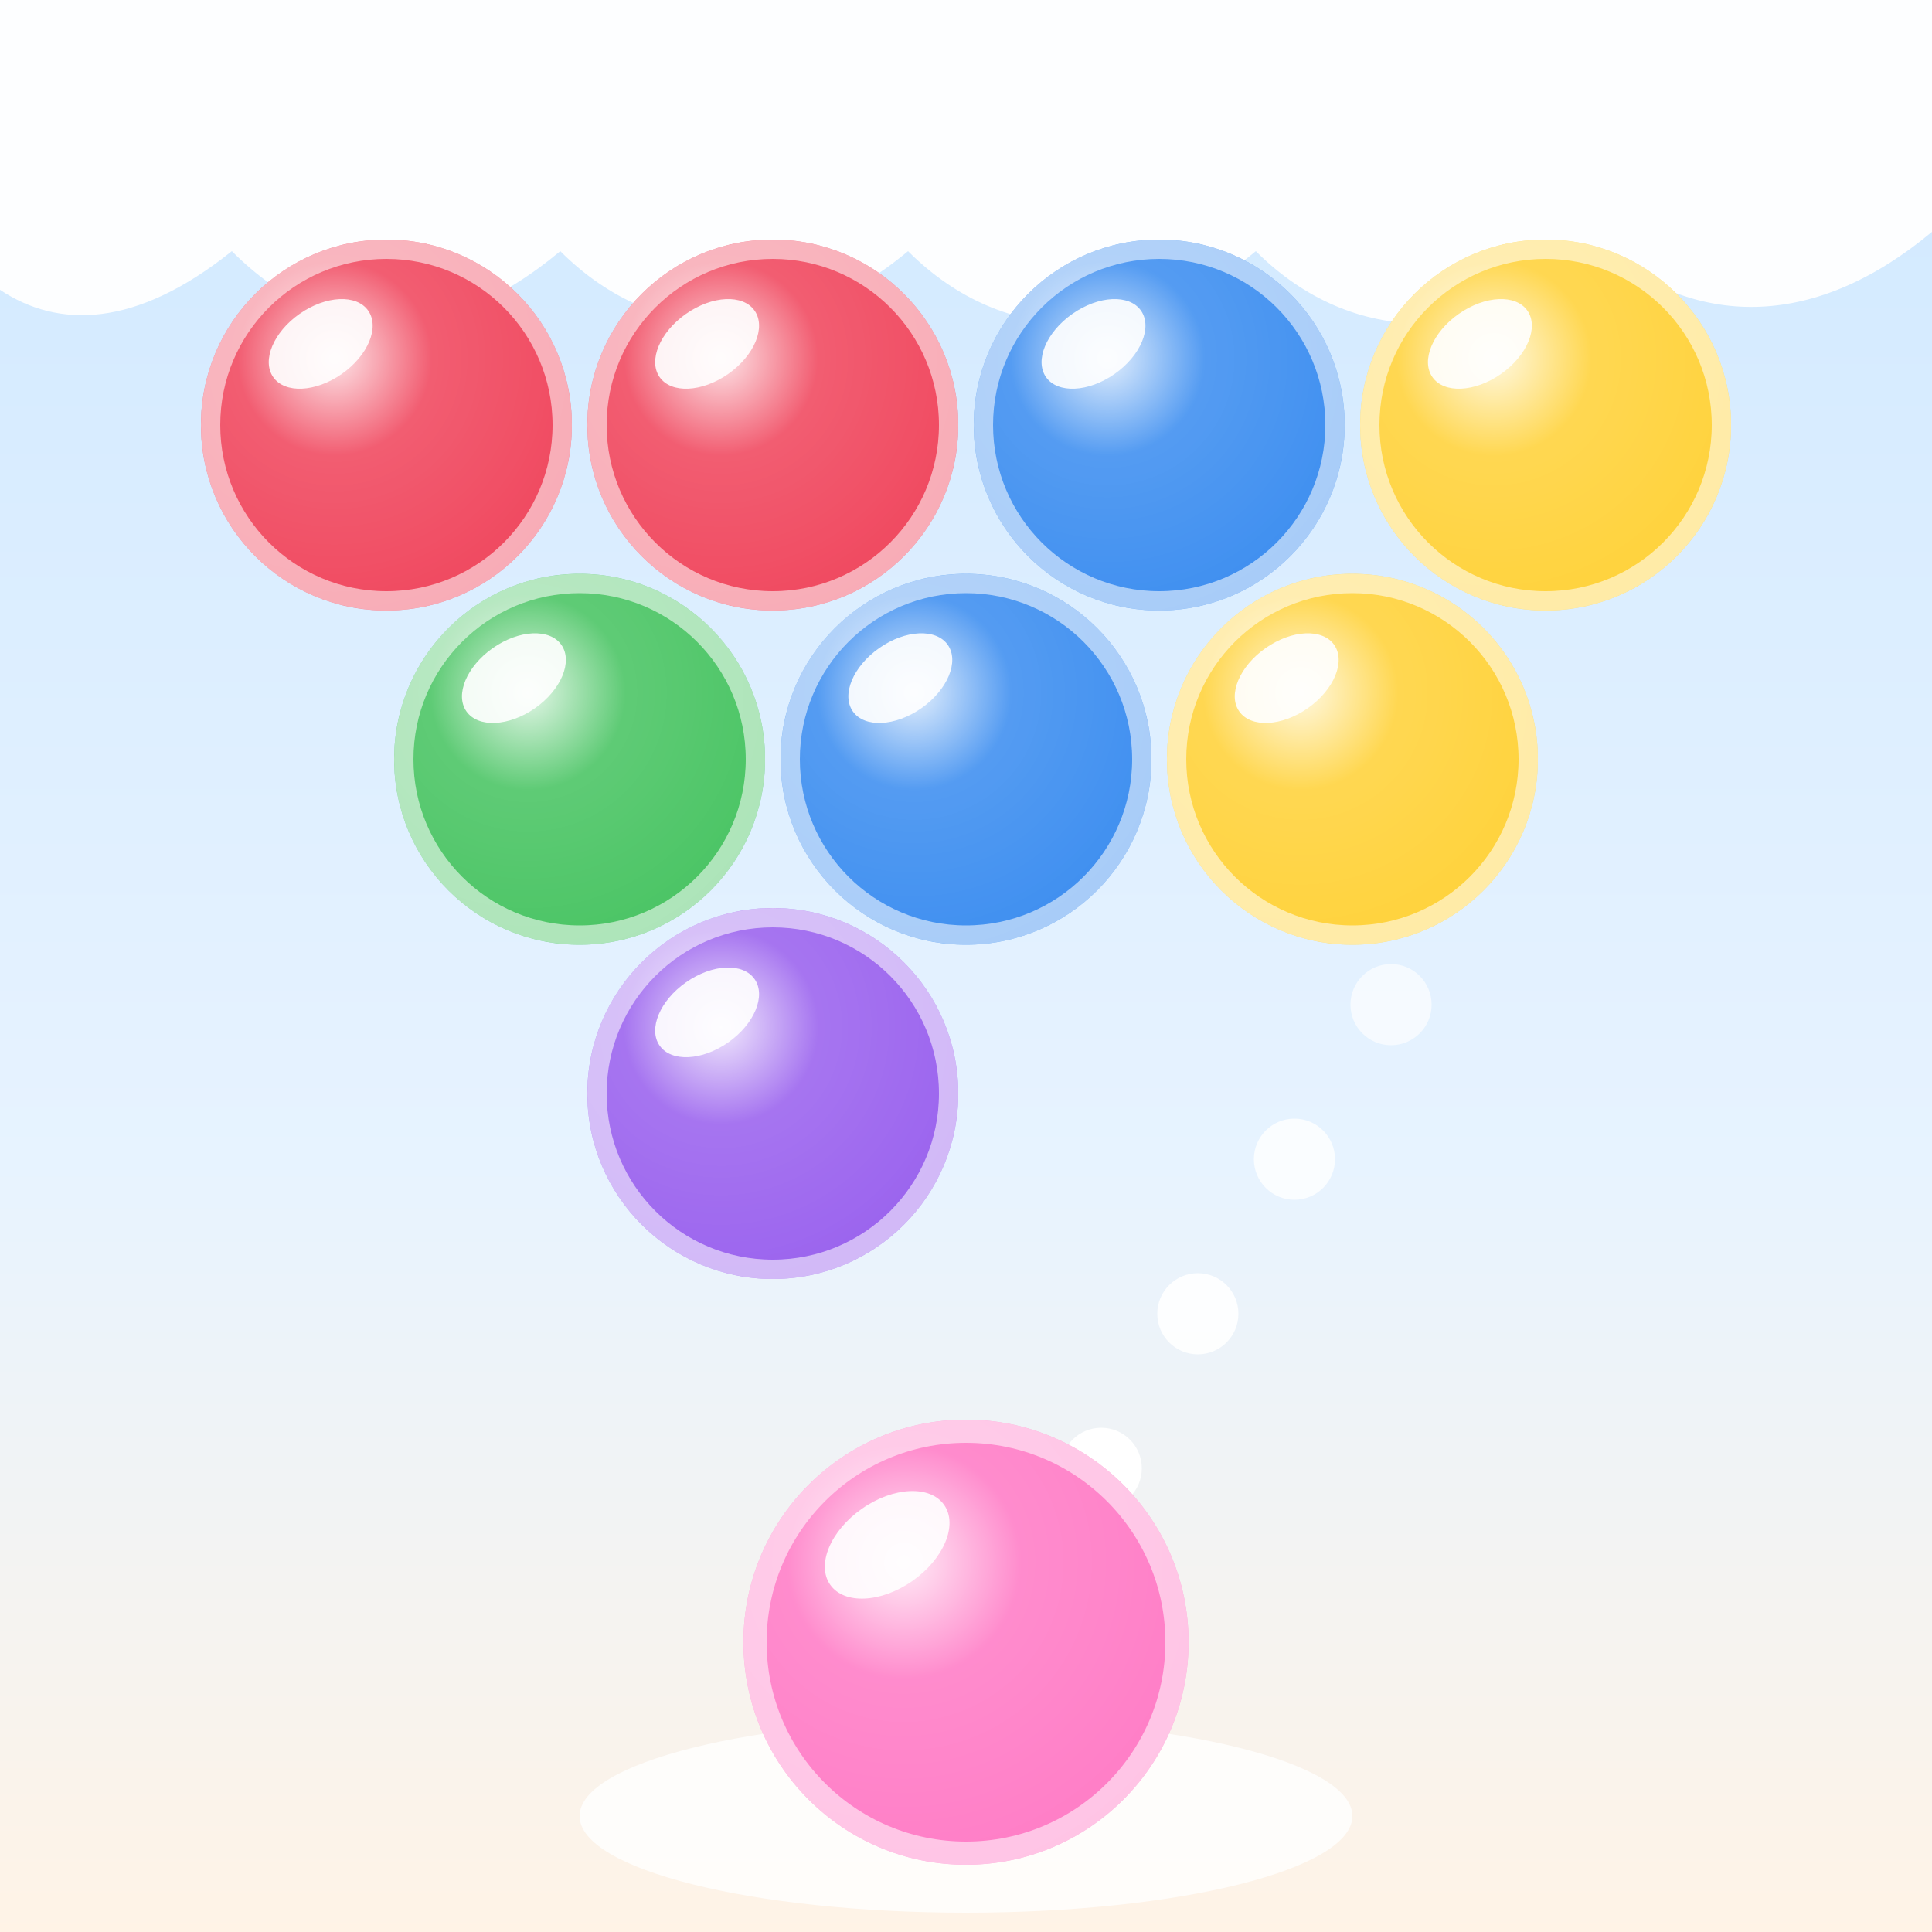
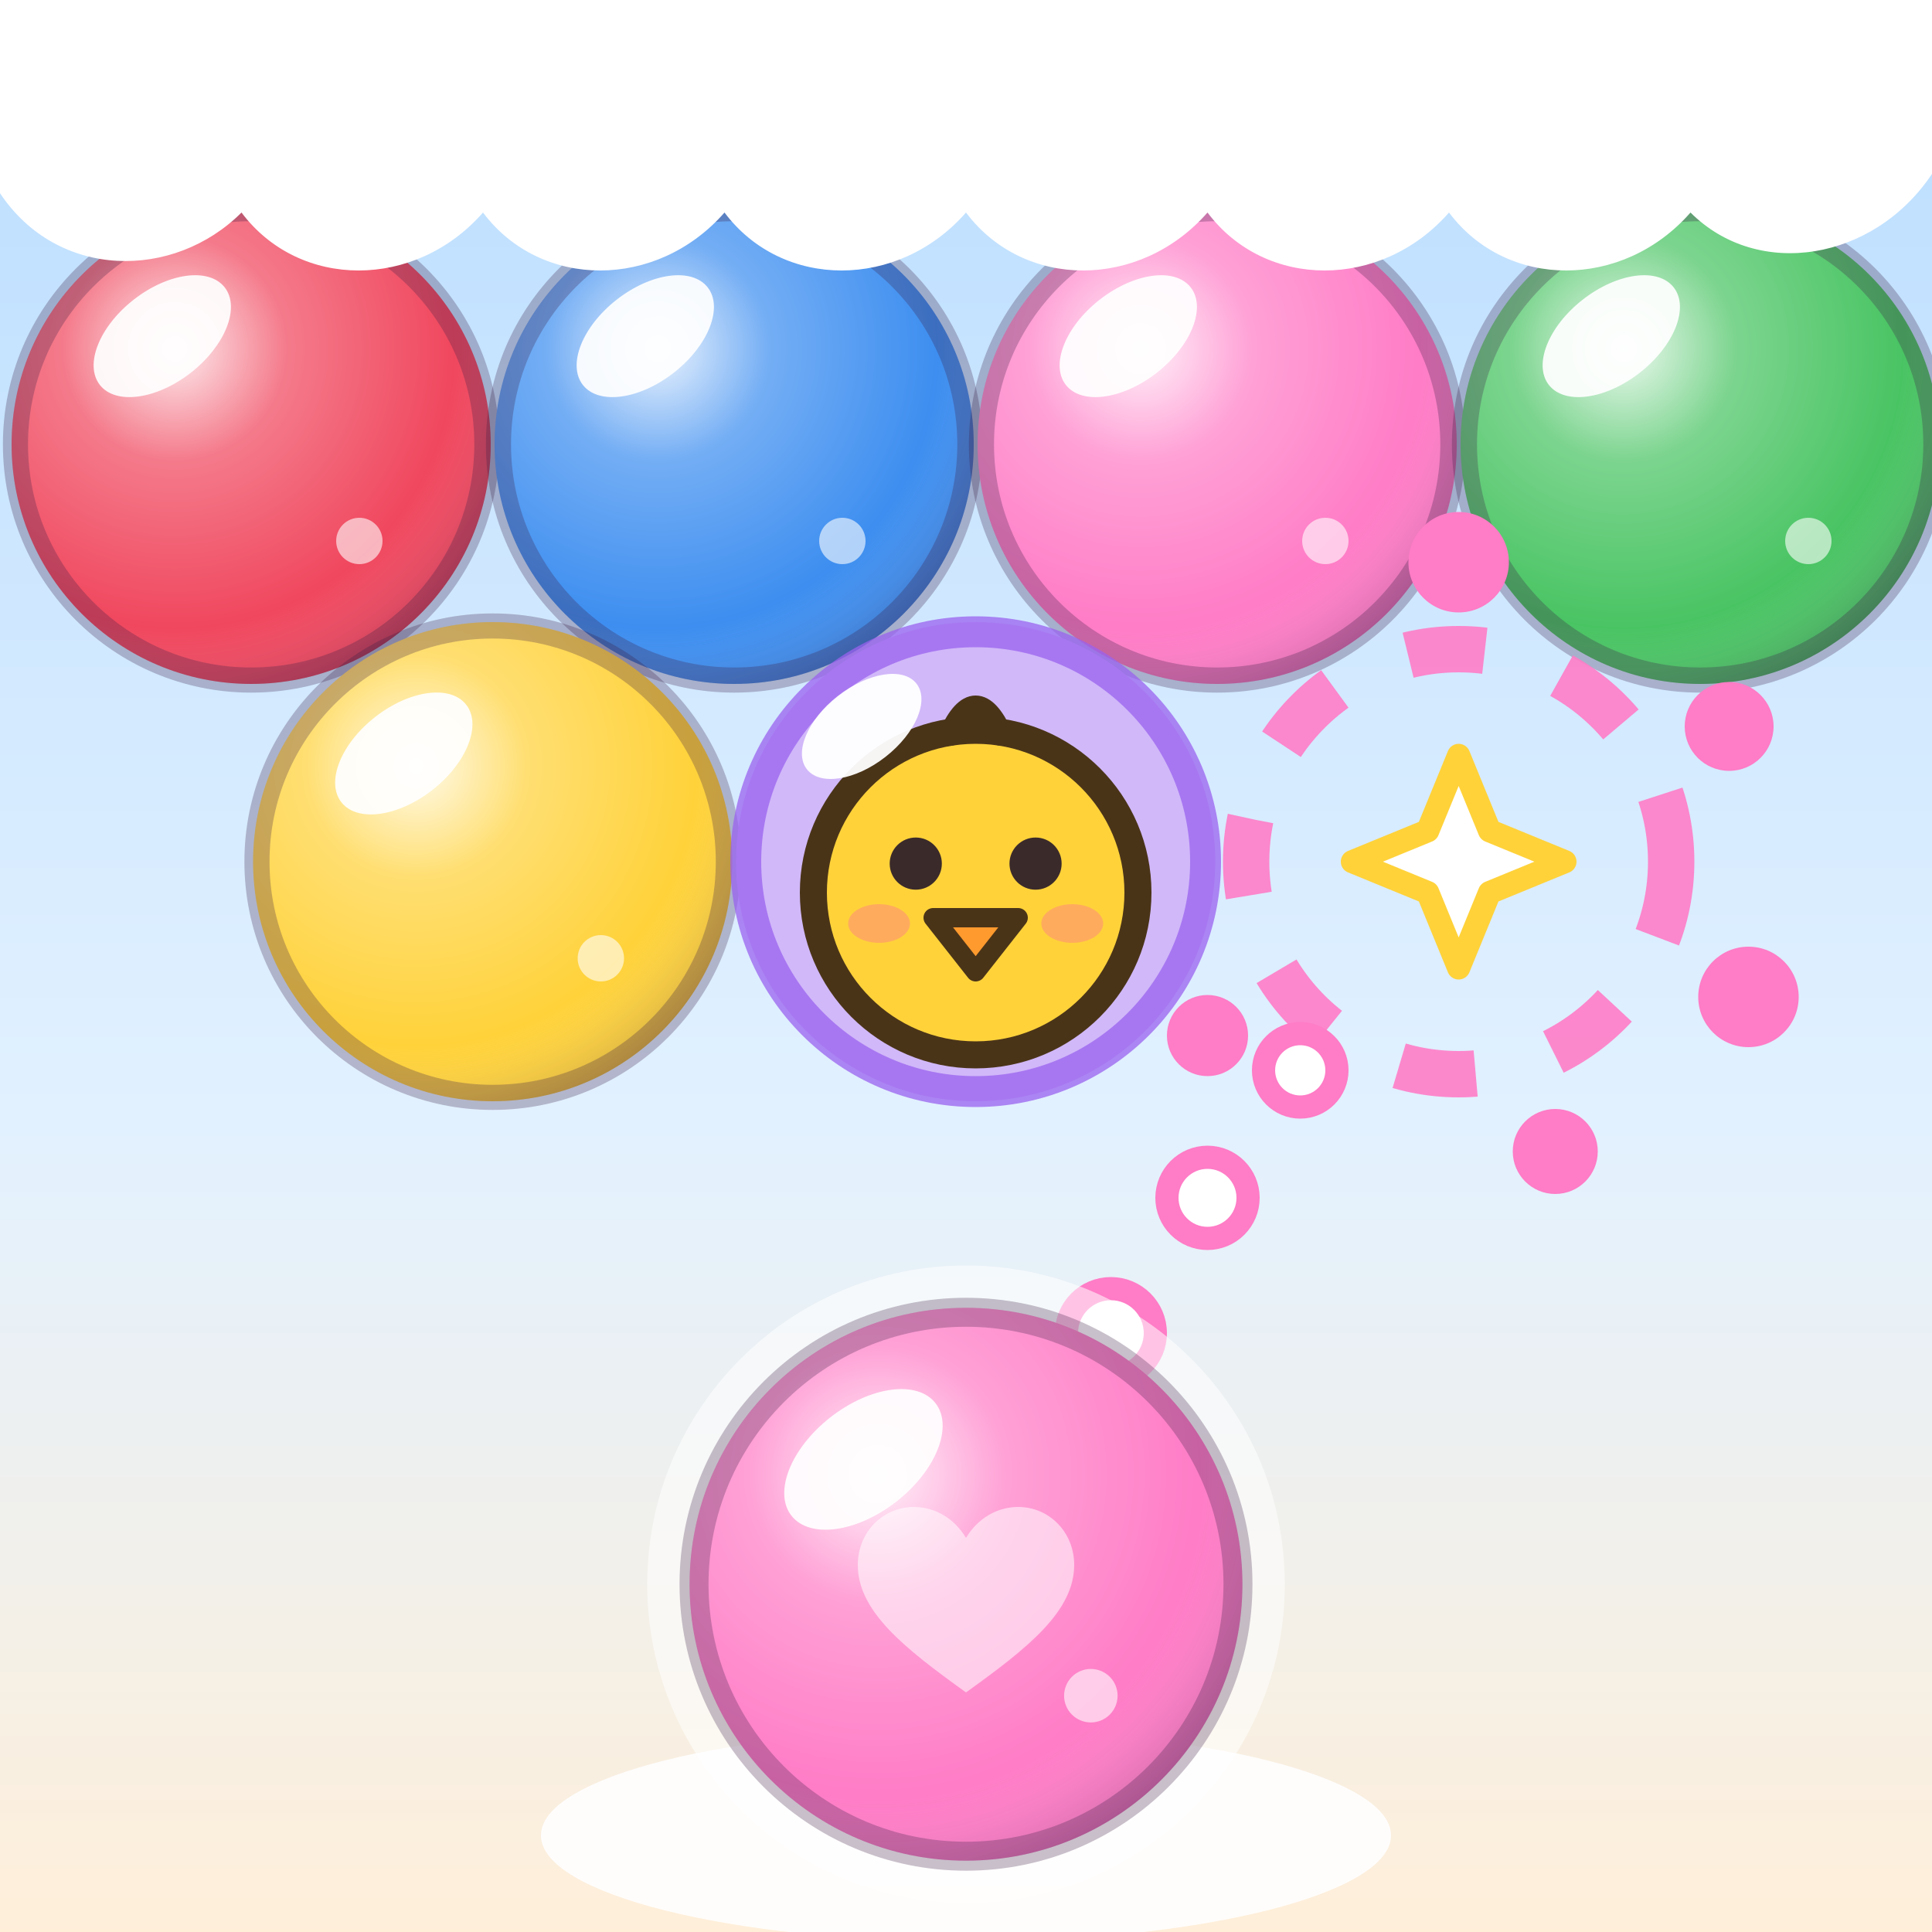
<svg xmlns="http://www.w3.org/2000/svg" viewBox="0 0 100 100">
  <defs>
    <linearGradient id="sky" x1="0" y1="0" x2="0" y2="1">
-       <stop offset="0" stop-color="#cfe8ff" />
-       <stop offset=".6" stop-color="#e7f3ff" />
-       <stop offset="1" stop-color="#fff3e6" />
+       <stop offset="0" stop-color="#b9ddff" />
+       <stop offset=".58" stop-color="#e2f1ff" />
+       <stop offset="1" stop-color="#ffefd9" />
    </linearGradient>
-     <radialGradient id="gl" cx=".36" cy=".32" r=".75">
-       <stop offset="0" stop-color="#fff" stop-opacity=".85" />
-       <stop offset=".35" stop-color="#fff" stop-opacity=".12" />
-       <stop offset="1" stop-color="#fff" stop-opacity="0" />
+     <radialGradient id="gl" cx=".34" cy=".3" r=".78">
+       <stop offset="0" stop-color="#fff" stop-opacity=".9" />
+       <stop offset=".3" stop-color="#fff" stop-opacity=".28" />
+       <stop offset=".75" stop-color="#fff" stop-opacity="0" />
+       <stop offset="1" stop-color="#2a1238" stop-opacity=".22" />
    </radialGradient>
-     <symbol id="b" viewBox="-10 -10 20 20" overflow="visible">
-       <circle r="9.6" fill="currentColor" />
-       <circle r="9.6" fill="url(#gl)" />
-       <circle r="9.1" fill="none" stroke="#fff" stroke-opacity=".55" stroke-width="1" />
-       <ellipse cx="-3.4" cy="-4.2" rx="3" ry="1.9" transform="rotate(-35 -3.4 -4.2)" fill="#fff" opacity=".9" />
+     <symbol id="b" viewBox="-13 -13 26 26" overflow="visible">
+       <circle r="12.4" fill="currentColor" />
+       <circle r="12.4" fill="url(#gl)" />
+       <circle r="12.2" fill="none" stroke="#3a1e46" stroke-opacity=".28" stroke-width="1.3" />
+       <ellipse cx="-4.6" cy="-5.6" rx="4.1" ry="2.4" transform="rotate(-38 -4.6 -5.6)" fill="#fff" opacity=".92" />
+       <circle cx="5.6" cy="5" r="1.2" fill="#fff" opacity=".6" />
    </symbol>
  </defs>
  <rect width="100" height="100" fill="url(#sky)" />
-   <path d="M0 0h100v12c-6 5-12 5-17 1-6 5-13 5-18 0-6 5-13 5-18 0-6 5-13 5-18 0-6 5-12 5-17 0-5 4-9 4-12 2z" fill="#fff" opacity=".95" />
-   <use href="#b" x="10" y="12" width="20" height="20" color="#f0475e" />
-   <use href="#b" x="30" y="12" width="20" height="20" color="#f0475e" />
-   <use href="#b" x="50" y="12" width="20" height="20" color="#3d8ef0" />
-   <use href="#b" x="70" y="12" width="20" height="20" color="#ffd23a" />
-   <use href="#b" x="20" y="29.3" width="20" height="20" color="#49c463" />
-   <use href="#b" x="40" y="29.3" width="20" height="20" color="#3d8ef0" />
-   <use href="#b" x="60" y="29.3" width="20" height="20" color="#ffd23a" />
-   <use href="#b" x="30" y="46.6" width="20" height="20" color="#9a62ee" />
-   <g fill="#fff">
-     <circle cx="57" cy="76" r="2.1" />
-     <circle cx="62" cy="68" r="2.1" opacity=".9" />
-     <circle cx="67" cy="60" r="2.1" opacity=".8" />
-     <circle cx="72" cy="52" r="2.1" opacity=".65" />
+   <use href="#b" x="0" y="10" width="26" height="26" color="#f0475e" />
+   <use href="#b" x="25" y="10" width="26" height="26" color="#3d8ef0" />
+   <use href="#b" x="50" y="10" width="26" height="26" color="#ff7cc6" />
+   <use href="#b" x="75" y="10" width="26" height="26" color="#49c463" />
+   <use href="#b" x="12.5" y="31.6" width="26" height="26" color="#ffd23a" />
+   <circle cx="50.5" cy="44.6" r="12.4" fill="#e6dafd" />
+   <circle cx="50.5" cy="44.6" r="12.4" fill="#9a62ee" opacity=".28" />
+   <g transform="translate(50.5 46.2)">
+     <circle r="8.4" fill="#ffd23a" stroke="#4a3418" stroke-width="1.4" />
+     <path d="M-2.2 1.3 L0 4.1 L2.2 1.3 Z" fill="#ff9a2e" stroke="#4a3418" stroke-width="1" stroke-linejoin="round" />
+     <circle cx="-3.1" cy="-1.5" r="1.35" fill="#3a2a2a" />
+     <circle cx="3.1" cy="-1.5" r="1.35" fill="#3a2a2a" />
+     <ellipse cx="-5" cy="1.6" rx="1.6" ry="1" fill="#ff8a7a" opacity=".55" />
+     <ellipse cx="5" cy="1.6" rx="1.6" ry="1" fill="#ff8a7a" opacity=".55" />
+     <path d="M-1.3 -8.2 q1.3 -2.8 2.6 0" fill="none" stroke="#4a3418" stroke-width="1.2" stroke-linecap="round" />
  </g>
-   <ellipse cx="50" cy="94" rx="20" ry="5" fill="#fff" opacity=".8" />
-   <use href="#b" x="38" y="73" width="24" height="24" color="#ff7cc6" />
+   <circle cx="50.5" cy="44.6" r="11.9" fill="none" stroke="#9a62ee" stroke-opacity=".75" stroke-width="1.6" />
+   <ellipse cx="44.6" cy="37.6" rx="3.6" ry="2" transform="rotate(-38 44.6 37.6)" fill="#fff" opacity=".95" />
+   <path d="M0 0h100v9c-3 4.5-9 5.5-12.5 2-3.5 4-9.5 4-12.5 0-3.5 4-9.5 4-12.5 0-3.5 4-9.5 4-12.5 0-3.5 4-9.5 4-12.5 0-3.5 4-9.5 4-12.5 0-3.5 4-9.5 4-12.5 0-3.5 3.5-9.5 3.5-12.5-1z" fill="#fff" />
+   <g transform="translate(75.5 44.6)">
+     <circle r="11" fill="none" stroke="#ff7cc6" stroke-width="2.4" stroke-dasharray="4 4.2" opacity=".9" />
+     <g fill="#ff7cc6">
+       <circle cx="0" cy="-15.5" r="2.6" />
+       <circle cx="14" cy="-7" r="2.3" />
+       <circle cx="15" cy="7" r="2.6" />
+       <circle cx="-13" cy="9" r="2.1" />
+       <circle cx="5" cy="15" r="2.2" />
+     </g>
+     <path d="M0 -5.5 L1.6 -1.6 L5.5 0 L1.6 1.6 L0 5.5 L-1.6 1.6 L-5.5 0 L-1.6 -1.6 Z" fill="#fff" stroke="#ffd23a" stroke-width="1.2" stroke-linejoin="round" />
+   </g>
+   <g fill="#fff" stroke="#ff7cc6" stroke-width="1.2">
+     <circle cx="57.5" cy="69" r="2.3" />
+     <circle cx="62.5" cy="62" r="2.1" />
+     <circle cx="67.3" cy="55.4" r="1.9" />
+   </g>
+   <ellipse cx="50" cy="95" rx="22" ry="5.5" fill="#fff" opacity=".9" />
+   <circle cx="50" cy="82" r="16.5" fill="#fff" opacity=".55" />
+   <use href="#b" x="35" y="67" width="30" height="30" color="#ff7cc6" />
+   <path d="M50 87.6c-3.2-2.3-5.6-4.2-5.6-6.6 0-1.7 1.3-3 2.9-3 1.1 0 2.1.6 2.7 1.6.6-1 1.6-1.6 2.7-1.6 1.6 0 2.9 1.3 2.9 3 0 2.4-2.4 4.3-5.6 6.6z" fill="#fff" opacity=".55" />
</svg>
